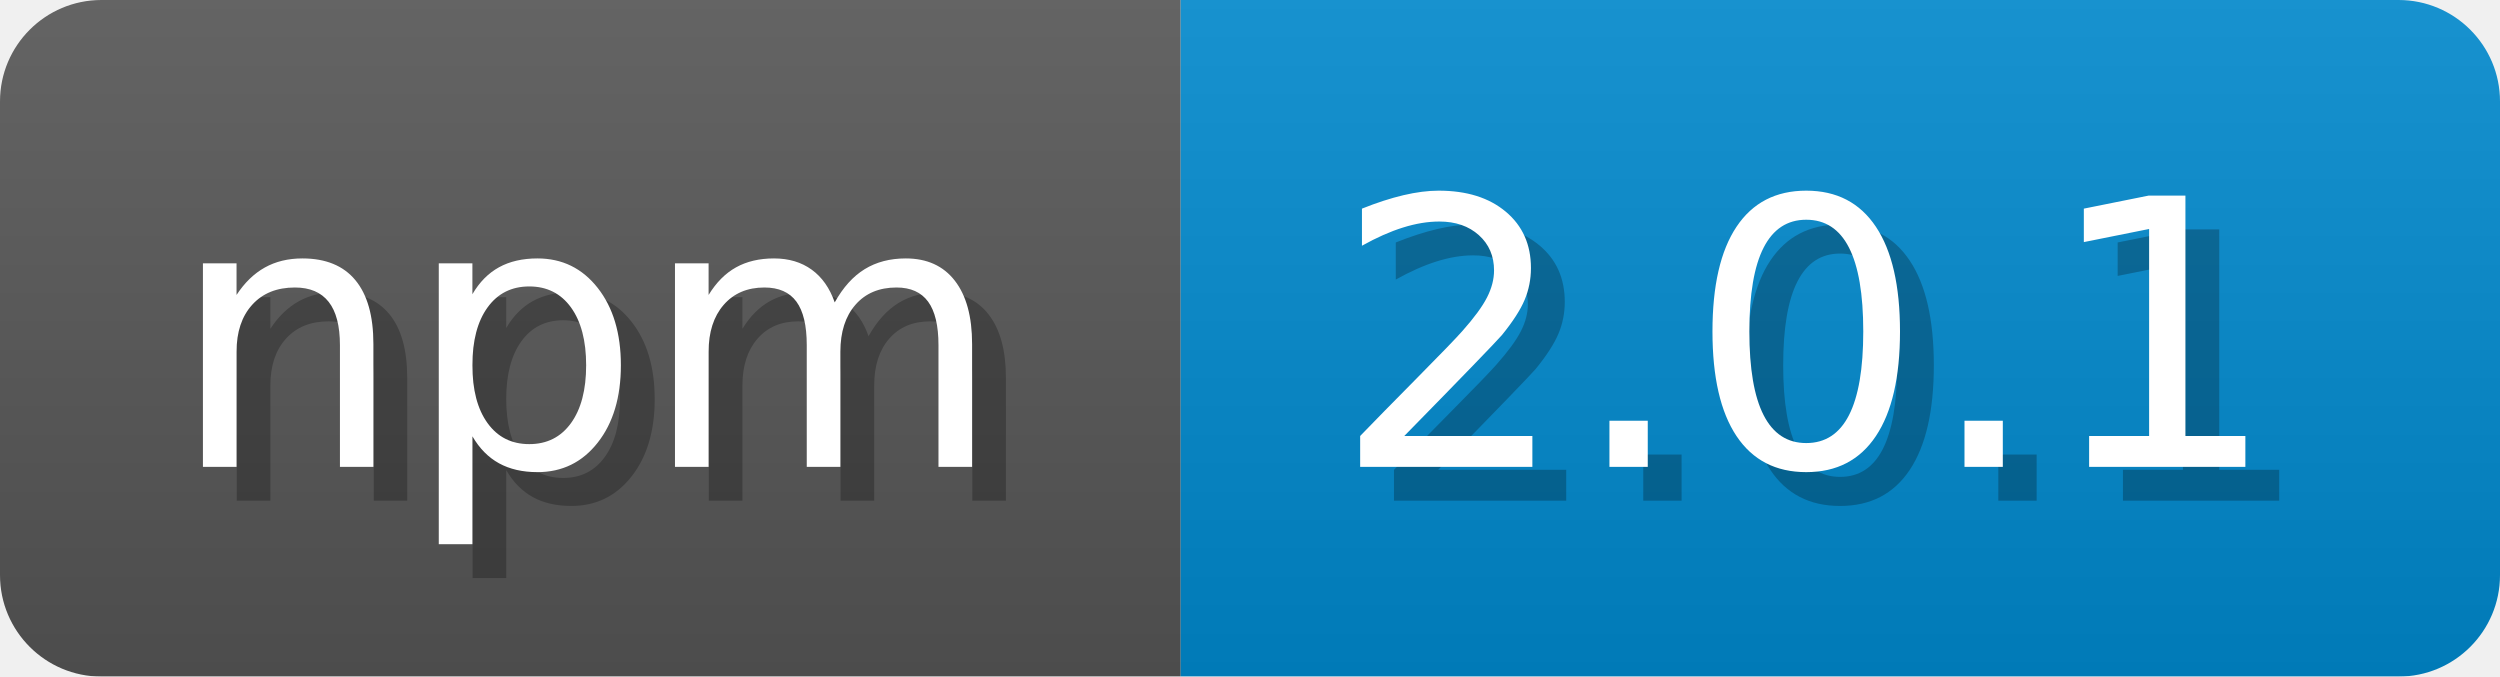
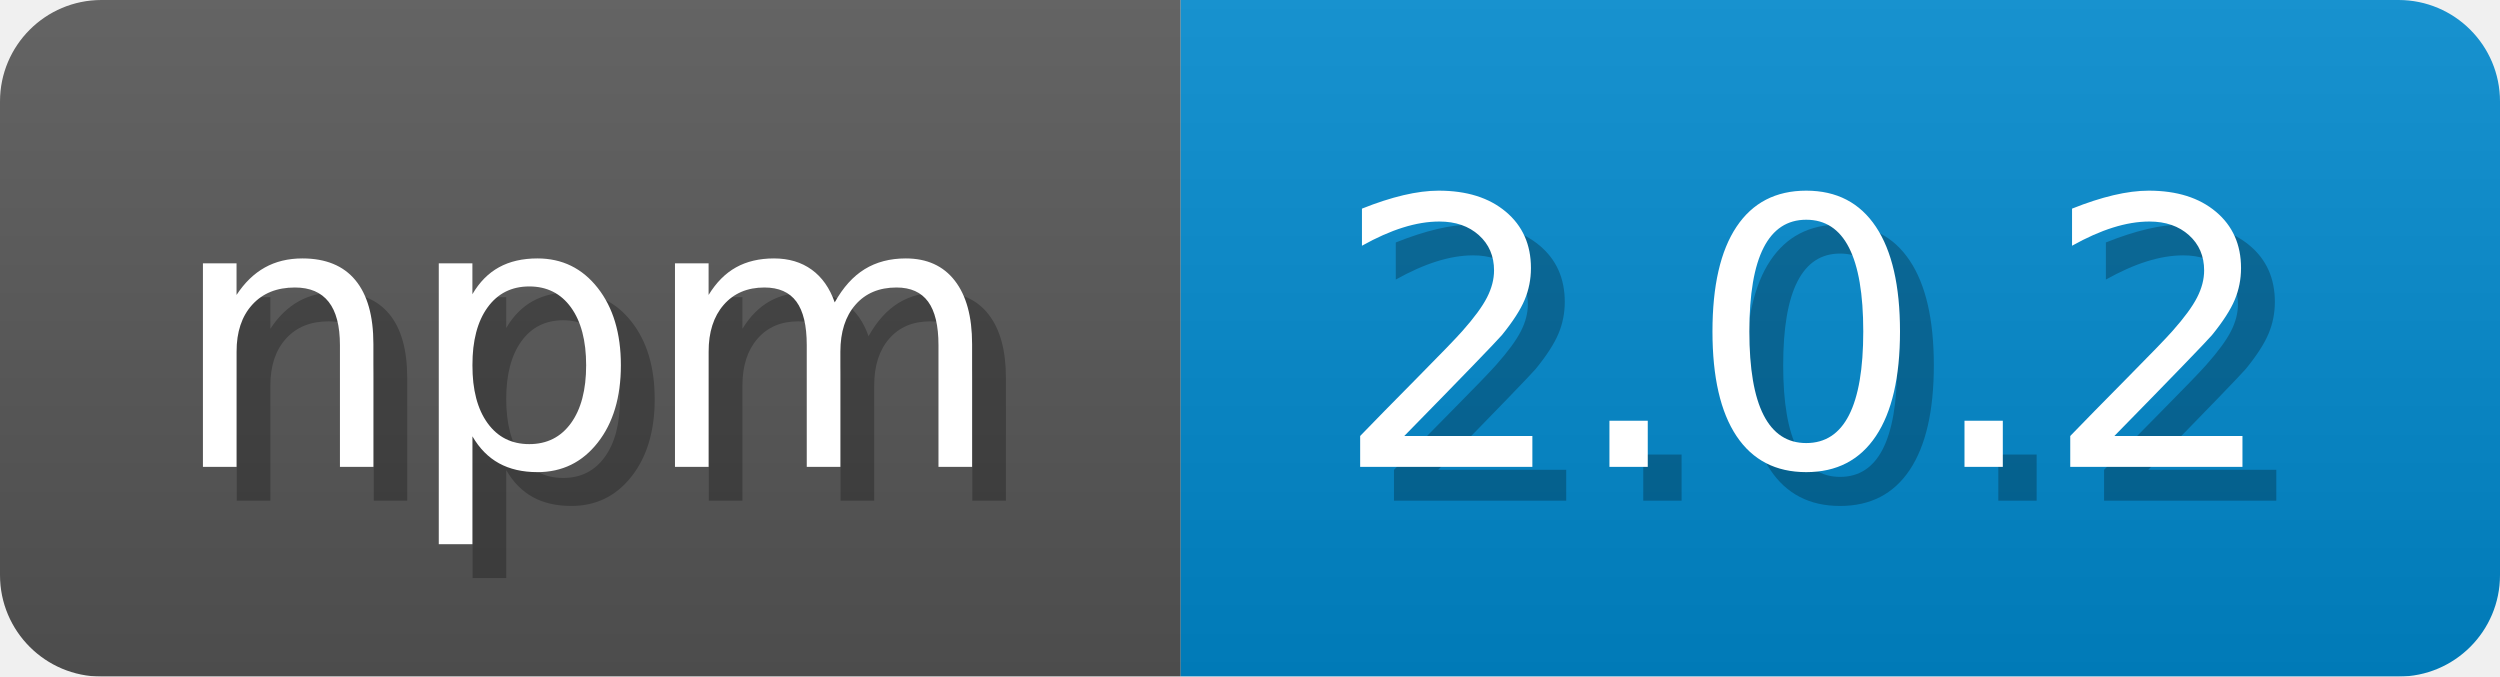
- <svg xmlns="http://www.w3.org/2000/svg" width="73.9" height="20" viewBox="0 0 739 200" role="img" aria-label="npm: 2.0.1">
+ <svg xmlns="http://www.w3.org/2000/svg" width="73.9" height="20" viewBox="0 0 739 200" role="img" aria-label="npm: 2.0.2">
  <linearGradient id="a" x2="0" y2="100%">
    <stop offset="0" stop-opacity=".1" stop-color="#EEE" />
    <stop offset="1" stop-opacity=".1" />
  </linearGradient>
  <mask id="m">
    <rect width="739" height="200" rx="30" fill="#FFF" />
  </mask>
  <g mask="url(#m)">
    <rect width="349" height="200" fill="#555" />
    <rect width="390" height="200" fill="#08C" x="349" />
    <rect width="739" height="200" fill="url(#a)" />
  </g>
  <g aria-hidden="true" fill="#fff" text-anchor="start" font-family="Verdana,DejaVu Sans,sans-serif" font-size="110">
    <text x="60" y="148" textLength="249" fill="#000" opacity="0.25">npm</text>
    <text x="50" y="138" textLength="249">npm</text>
-     <text x="404" y="148" textLength="290" fill="#000" opacity="0.25">2.0.1</text>
-     <text x="394" y="138" textLength="290">2.0.1</text>
+     <text x="404" y="148" textLength="290" fill="#000" opacity="0.25">2.0.2</text>
+     <text x="394" y="138" textLength="290">2.0.2</text>
  </g>
</svg>
